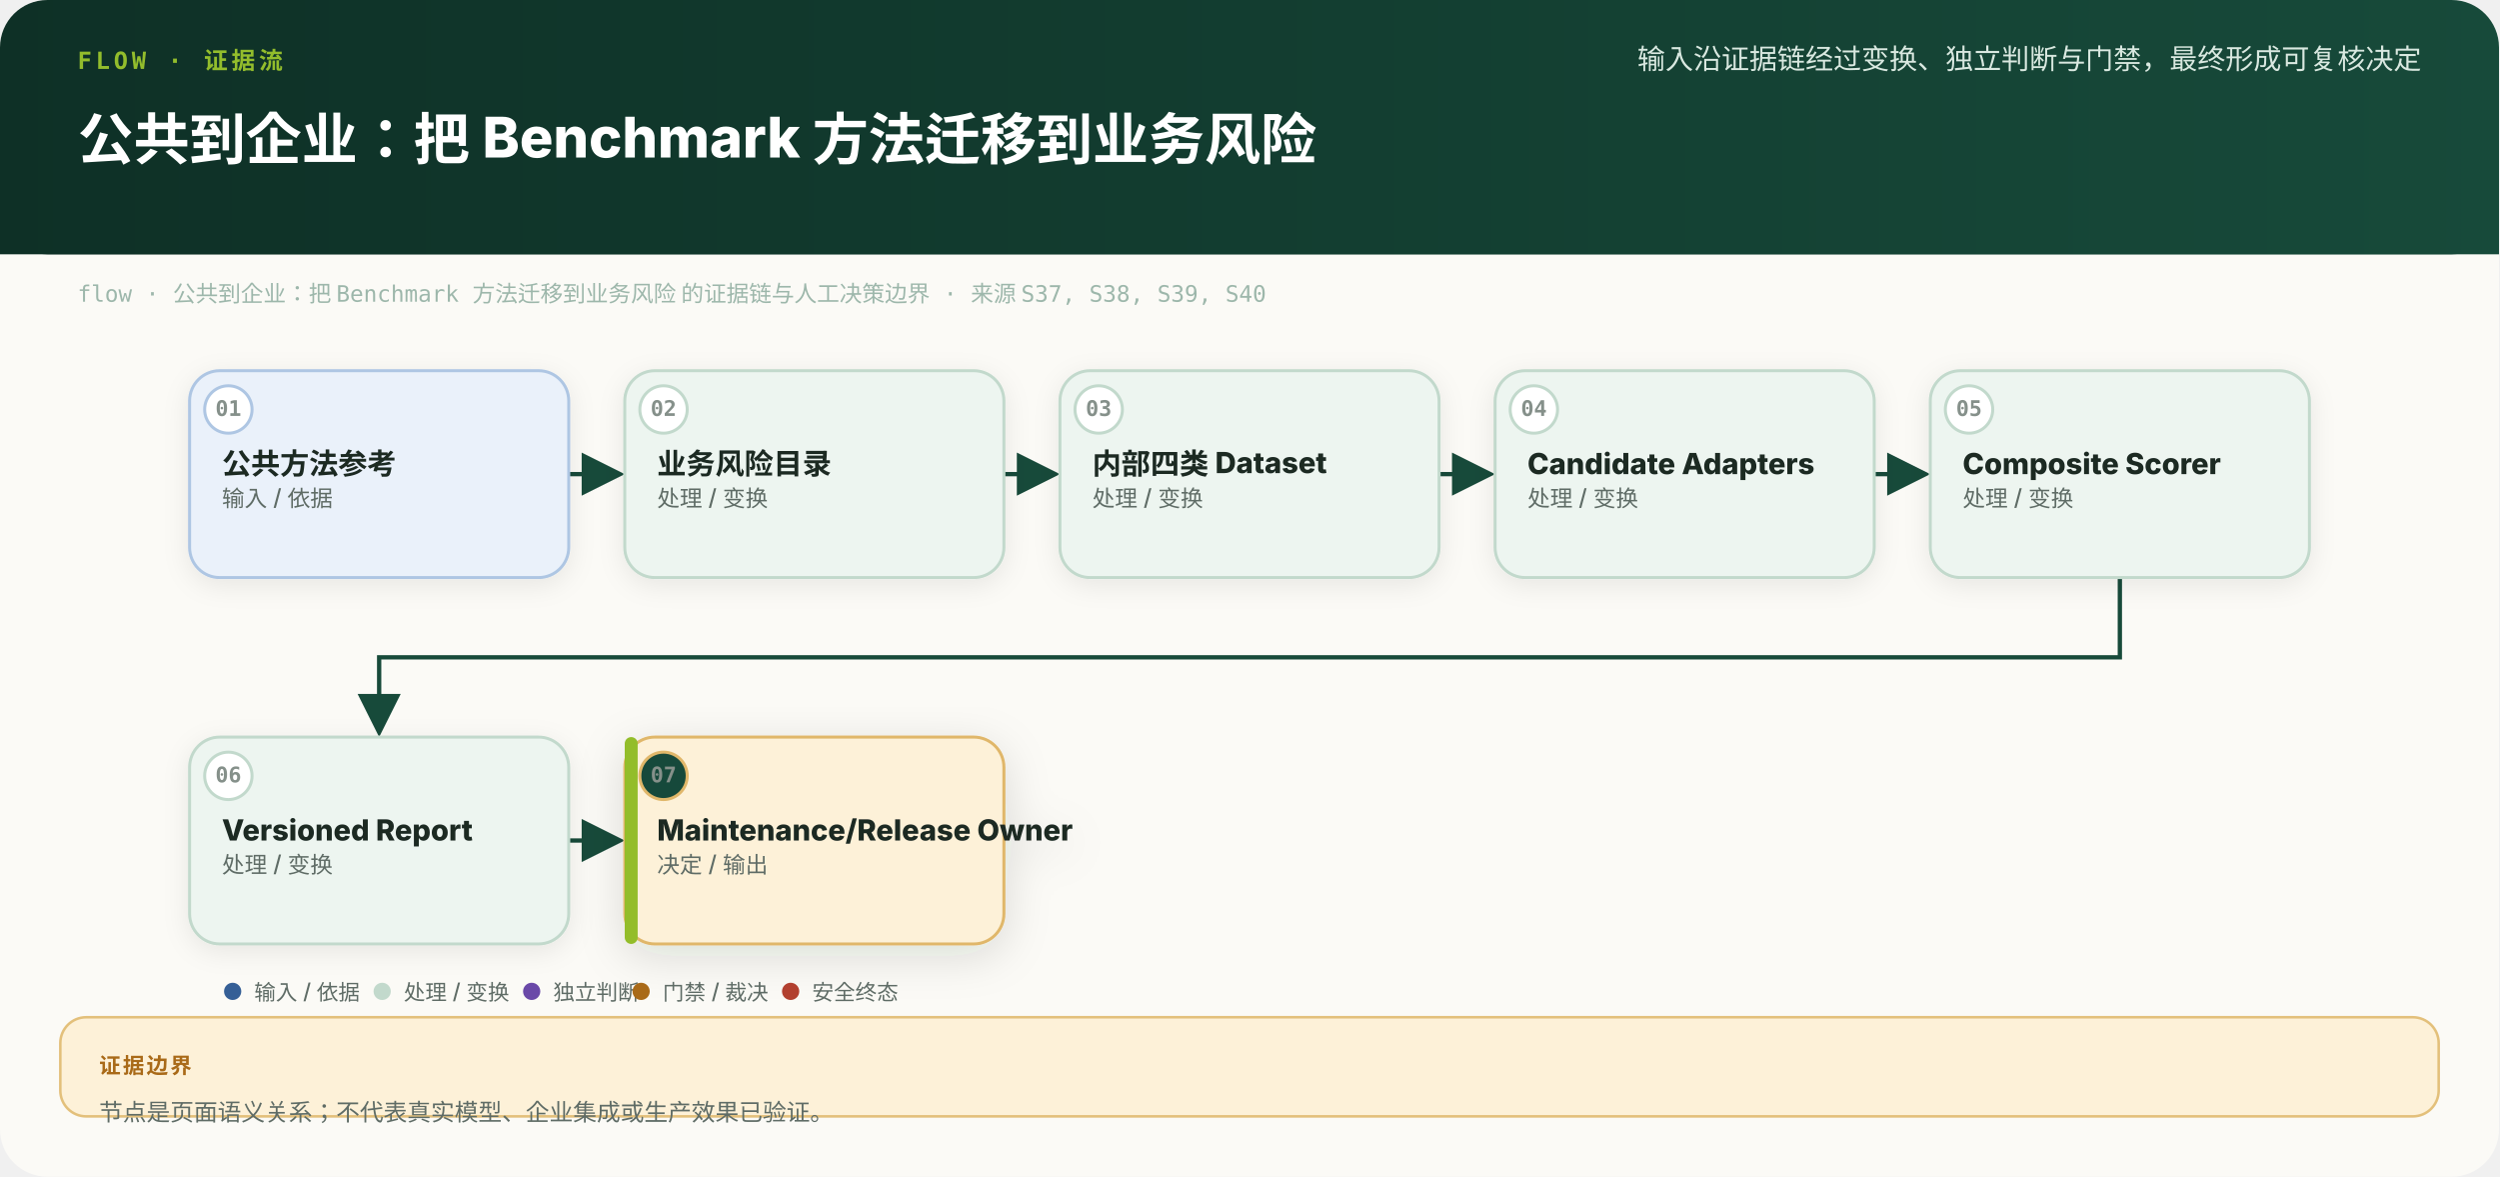
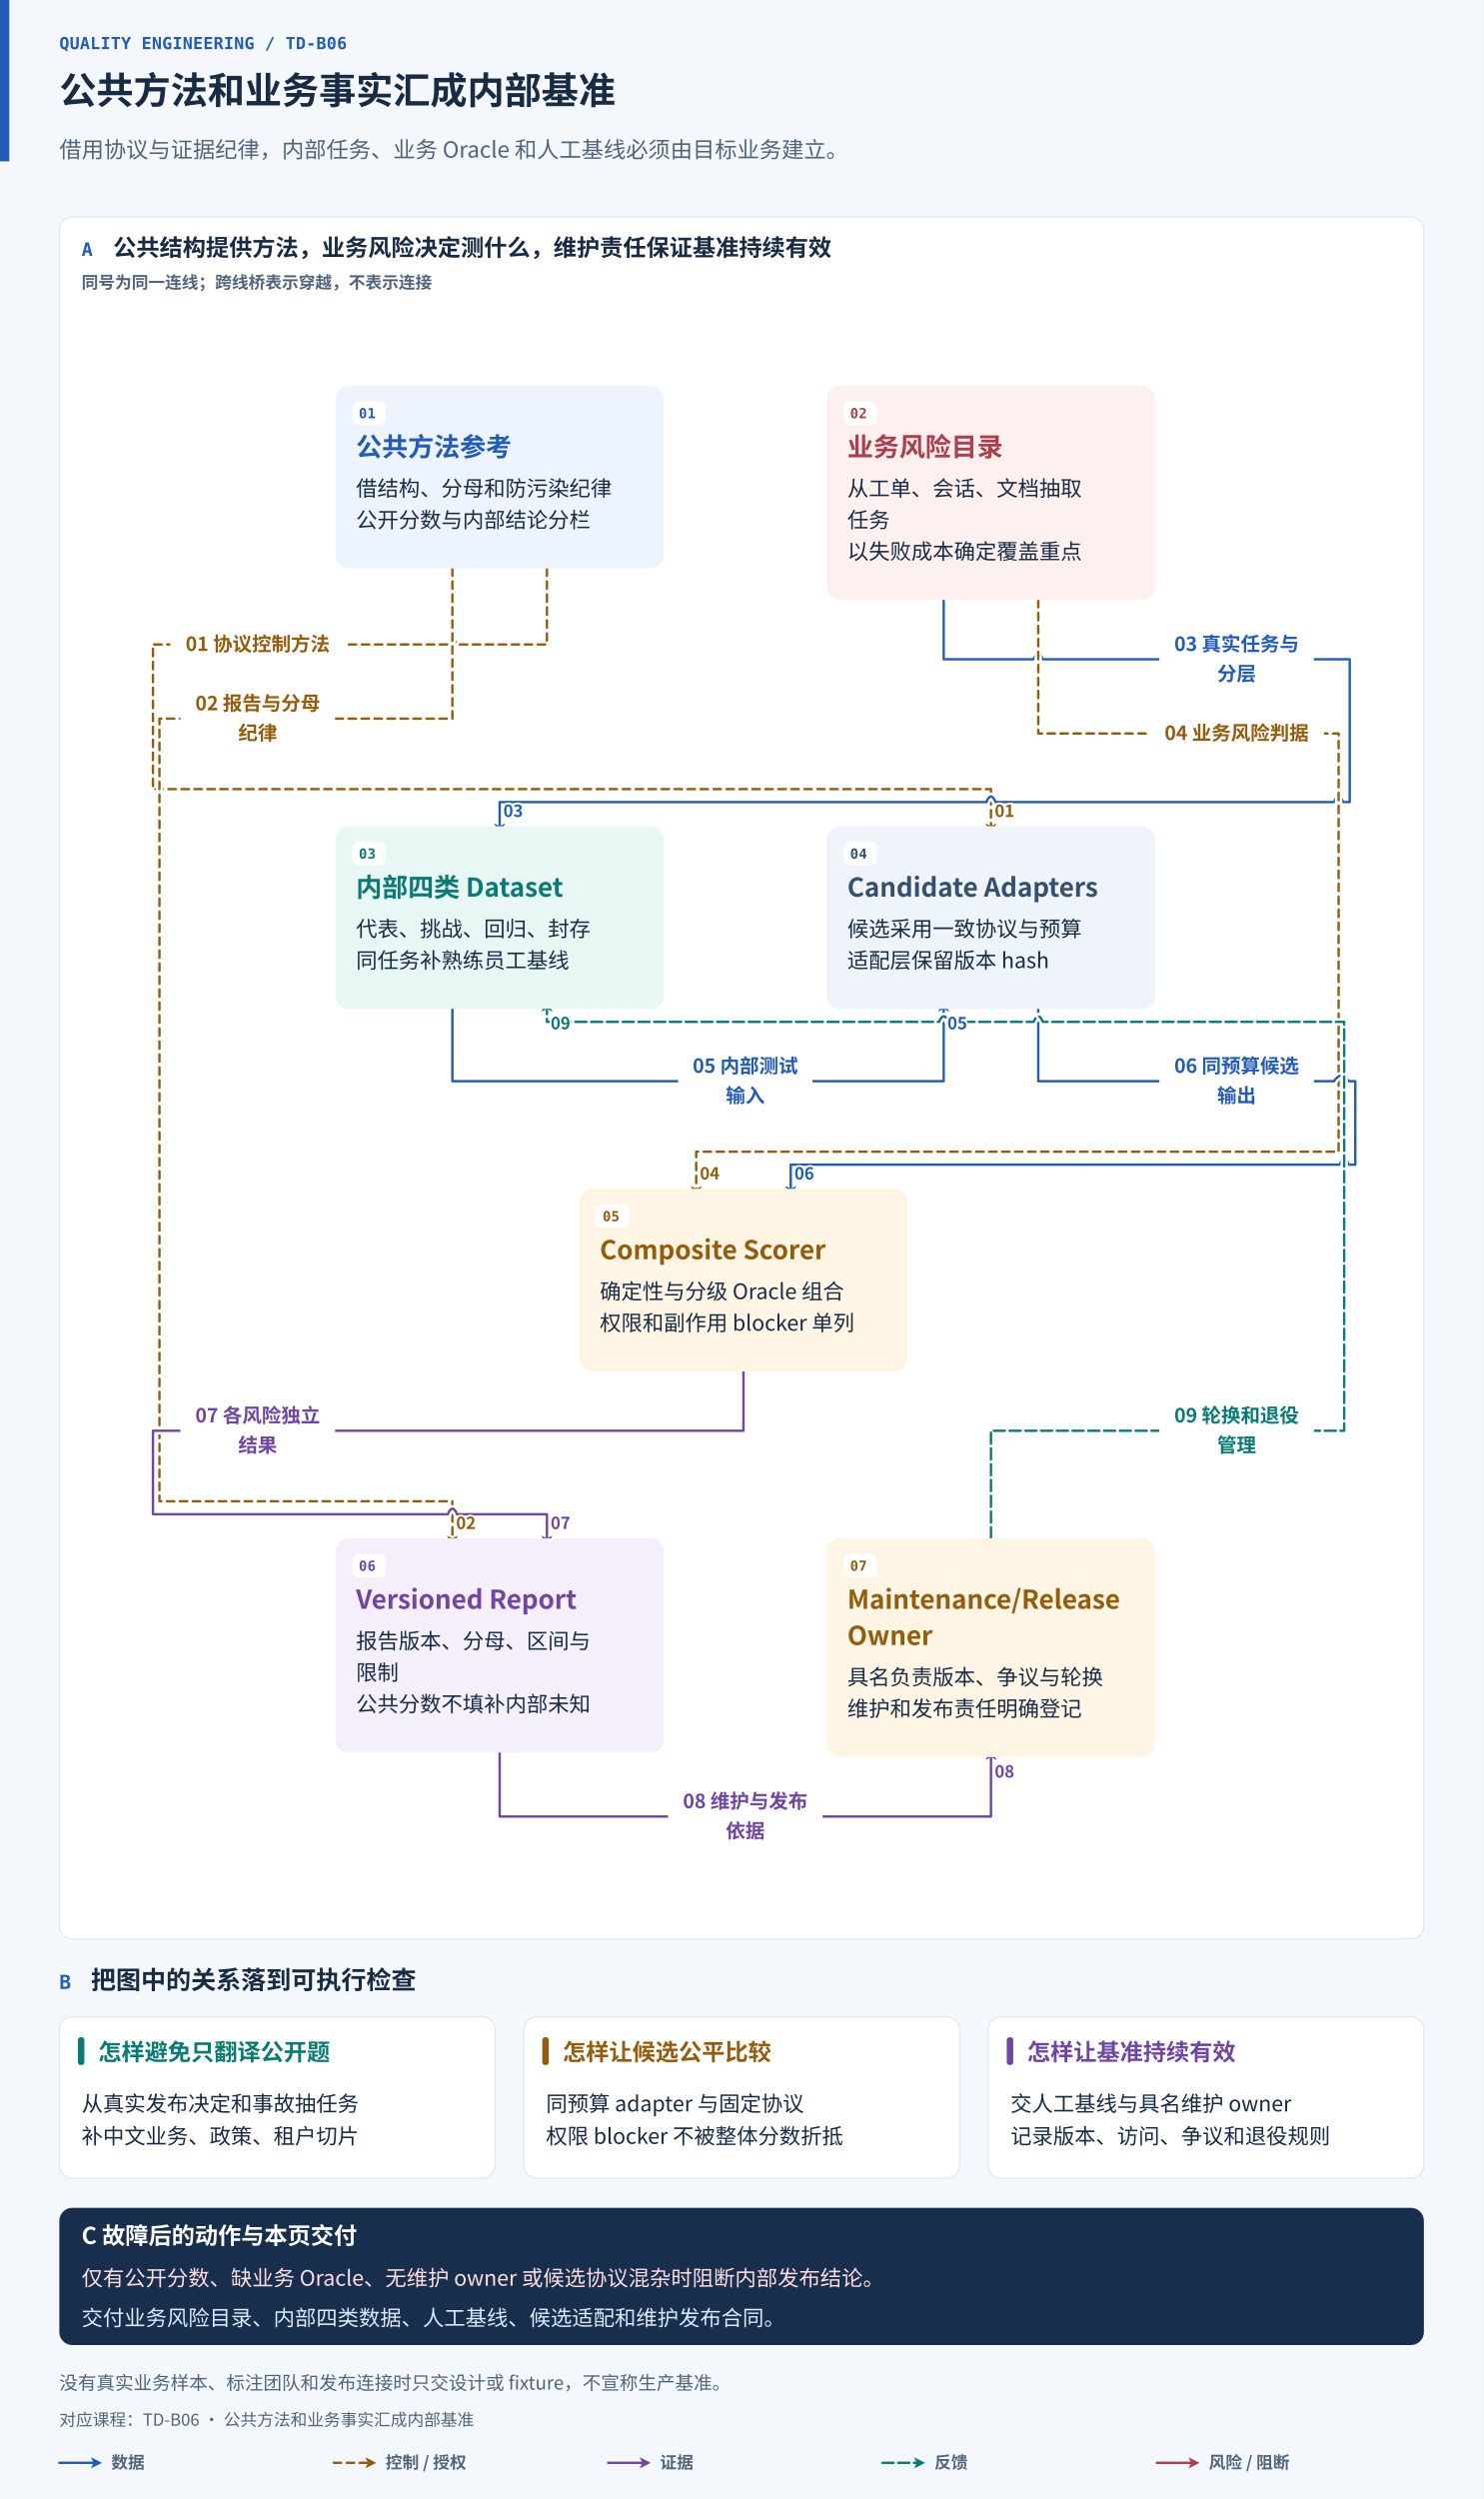
- <svg xmlns="http://www.w3.org/2000/svg" role="img" aria-labelledby="title desc" viewBox="0 0 1160 546" width="1160" height="546">
-   <linearGradient id="ds-header-grad" x1="0" y1="0" x2="1" y2="0">
-     <stop offset="0" stop-color="#0e3026" />
-     <stop offset="1" stop-color="#174a3a" />
-   </linearGradient>
+ <svg xmlns="http://www.w3.org/2000/svg" width="1600" height="2695" viewBox="0 0 1600 2695" role="img" aria-labelledby="title desc" data-redraw-version="2">
+   <style>text{font-family:'PingFang SC','Microsoft YaHei','Noto Sans CJK SC',system-ui,sans-serif}.mono{font-family:'SFMono-Regular',Consolas,monospace;letter-spacing:.25px}</style>
  <defs>
-     <filter id="ds-soft" x="-20%" y="-20%" width="140%" height="150%">
-       <feDropShadow dx="0" dy="3" stdDeviation="6" flood-color="#0e3026" flood-opacity="0.08" />
-     </filter>
-     <filter id="ds-strong" x="-20%" y="-20%" width="140%" height="150%">
-       <feDropShadow dx="0" dy="5" stdDeviation="10" flood-color="#0e3026" flood-opacity="0.13" />
-     </filter>
-     <marker id="ds-arw-forest" markerWidth="10" markerHeight="10" refX="8" refY="5" orient="auto">
-       <path d="M0 0 L10 5 L0 10 z" fill="#174a3a" />
+     <marker id="arr-data" markerUnits="userSpaceOnUse" markerWidth="12" markerHeight="12" refX="3" refY="6" orient="auto">
+       <path d="M0 0L12 6L0 12L3 6Z" fill="#215cbb" />
    </marker>
-     <marker id="ds-arw-amber" markerWidth="10" markerHeight="10" refX="8" refY="5" orient="auto">
-       <path d="M0 0 L10 5 L0 10 z" fill="#a96a18" />
+     <marker id="arr-control" markerUnits="userSpaceOnUse" markerWidth="12" markerHeight="12" refX="3" refY="6" orient="auto">
+       <path d="M0 0L12 6L0 12L3 6Z" fill="#945c0b" />
    </marker>
-     <marker id="ds-arw-red" markerWidth="10" markerHeight="10" refX="8" refY="5" orient="auto">
-       <path d="M0 0 L10 5 L0 10 z" fill="#b2402f" />
+     <marker id="arr-evidence" markerUnits="userSpaceOnUse" markerWidth="12" markerHeight="12" refX="3" refY="6" orient="auto">
+       <path d="M0 0L12 6L0 12L3 6Z" fill="#7045a4" />
    </marker>
-     <marker id="ds-arw-soft" markerWidth="10" markerHeight="10" refX="8" refY="5" orient="auto">
-       <path d="M0 0 L10 5 L0 10 z" fill="#85908a" />
+     <marker id="arr-feedback" markerUnits="userSpaceOnUse" markerWidth="12" markerHeight="12" refX="3" refY="6" orient="auto">
+       <path d="M0 0L12 6L0 12L3 6Z" fill="#087b76" />
+     </marker>
+     <marker id="arr-risk" markerUnits="userSpaceOnUse" markerWidth="12" markerHeight="12" refX="3" refY="6" orient="auto">
+       <path d="M0 0L12 6L0 12L3 6Z" fill="#ad3e4c" />
    </marker>
  </defs>
-   <style>
-     .ds-bg{fill:#fbfaf6}
-     .ds-header{fill:url(#ds-header-grad)}
-     .ds-eyebrow{font:700 11px ui-monospace,SFMono-Regular,Menlo,Consolas,monospace;letter-spacing:.16em;fill:#93bd2c}
-     .ds-title{font:800 26px -apple-system,BlinkMacSystemFont,"Segoe UI","PingFang SC","Hiragino Sans GB","Microsoft YaHei",sans-serif;fill:#ffffff}
-     .ds-subtitle{font:500 13px -apple-system,BlinkMacSystemFont,"Segoe UI","PingFang SC","Hiragino Sans GB","Microsoft YaHei",sans-serif;fill:#d9e8e0}
-     .ds-source{font:500 10.5px ui-monospace,SFMono-Regular,Menlo,Consolas,monospace;fill:#9db7ab}
-     .ds-section{font:800 11px ui-monospace,SFMono-Regular,Menlo,Consolas,monospace;letter-spacing:.12em;fill:#174a3a}
-     .ds-foot{font:500 11px -apple-system,BlinkMacSystemFont,"Segoe UI","PingFang SC","Hiragino Sans GB","Microsoft YaHei",sans-serif;fill:#5f6c66}
-     .ds-footbadge{font:800 10px ui-monospace,SFMono-Regular,Menlo,Consolas,monospace;letter-spacing:.1em;fill:#a96a18}
-     .ds-node rect{stroke-width:1.4}
-     .ds-node-title{font:800 13.5px -apple-system,BlinkMacSystemFont,"Segoe UI","PingFang SC","Hiragino Sans GB","Microsoft YaHei",sans-serif;fill:#1c2924}
-     .ds-node-detail{font:500 10.5px -apple-system,BlinkMacSystemFont,"Segoe UI","PingFang SC","Hiragino Sans GB","Microsoft YaHei",sans-serif;fill:#5f6c66}
-     .ds-node-index{font:800 10px ui-monospace,SFMono-Regular,Menlo,Consolas,monospace;fill:#85908a}
-     .ds-edge{fill:none;stroke:#174a3a;stroke-width:2}
-     .ds-edge-label{font:600 9.5px -apple-system,BlinkMacSystemFont,"Segoe UI","PingFang SC","Hiragino Sans GB","Microsoft YaHei",sans-serif;fill:#5f6c66;paint-order:stroke;stroke:#fbfaf6;stroke-width:4px}
-     .ds-legend{font:500 10px -apple-system,BlinkMacSystemFont,"Segoe UI","PingFang SC","Hiragino Sans GB","Microsoft YaHei",sans-serif;fill:#5f6c66}
- </style>
-   <rect class="ds-bg" width="1160" height="546" rx="22" />
-   <rect class="ds-header" x="0" y="0" width="1160" height="118" rx="22" />
-   <rect class="ds-header" x="0" y="96" width="1160" height="22" />
-   <text class="ds-eyebrow" x="36" y="32">FLOW · 证据流</text>
-   <text class="ds-subtitle" x="1124" y="32" text-anchor="end">输入沿证据链经过变换、独立判断与门禁，最终形成可复核决定</text>
-   <text class="ds-title" x="36" y="74">公共到企业：把 Benchmark 方法迁移到业务风险</text>
-   <text class="ds-source" x="36" y="140">flow · 公共到企业：把 Benchmark 方法迁移到业务风险 的证据链与人工决策边界 · 来源 S37, S38, S39, S40</text>
-   <path d="M 264 220 L 286 220" fill="none" stroke="#174a3a" stroke-width="2" marker-end="url(#ds-arw-forest)" />
-   <path d="M 466 220 L 488 220" fill="none" stroke="#174a3a" stroke-width="2" marker-end="url(#ds-arw-forest)" />
-   <path d="M 668 220 L 690 220" fill="none" stroke="#174a3a" stroke-width="2" marker-end="url(#ds-arw-forest)" />
-   <path d="M 870 220 L 892 220" fill="none" stroke="#174a3a" stroke-width="2" marker-end="url(#ds-arw-forest)" />
-   <path d="M 984 268 V 305 H 176 V 338" fill="none" stroke="#174a3a" stroke-width="2" marker-end="url(#ds-arw-forest)" />
-   <path d="M 264 390 L 286 390" fill="none" stroke="#174a3a" stroke-width="2" marker-end="url(#ds-arw-forest)" />
-   <g class="ds-node" filter="url(#ds-soft)">
-     <rect x="88" y="172" width="176" height="96" rx="14" fill="#eaf1fa" stroke="#aec6e3" />
-     <circle cx="106" cy="190" r="11" fill="#ffffff" stroke="#aec6e3" stroke-width="1.4" />
-     <text class="ds-node-index" x="106" y="193" text-anchor="middle">01</text>
-     <text class="ds-node-title" x="103" y="220">公共方法参考</text>
-     <text class="ds-node-detail" x="103" y="235">输入 / 依据</text>
+   <rect width="1600" height="2695" fill="#f4f7fb" />
+   <rect width="10" height="174" fill="#215cbb" />
+   <text x="64" y="53" font-size="18" fill="#215cbb" font-weight="750" class="mono">QUALITY ENGINEERING  /  TD-B06</text>
+   <text x="64" y="112" font-size="40" fill="#172b45" font-weight="750">公共方法和业务事实汇成内部基准</text>
+   <text x="64" y="170" font-size="24" fill="#50647c" font-weight="450">借用协议与证据纪律，内部任务、业务 Oracle 和人工基线必须由目标业务建立。</text>
+   <g id="system-graph" data-region="64,234,1472,1857">
+     <rect x="64" y="234" width="1472" height="1857" rx="14" fill="#fff" stroke="#d9e2ed" />
+     <text x="88" y="276" font-size="20" fill="#215cbb" font-weight="800" class="mono">A</text>
+     <text x="122" y="276" font-size="25" fill="#172b45" font-weight="700">公共结构提供方法，业务风险决定测什么，维护责任保证基准持续有效</text>
+     <text x="88" y="311" font-size="18" fill="#50647c" font-weight="550">同号为同一连线；跨线桥表示穿越，不表示连接</text>
+     <g transform="translate(88 340)" data-graph-scale="1" data-routing="outer-rails">
+       <path d="M502 273 L502 355 L405 355 Q400 343 395 355 L77 355 L77 511 L981 511 L981 551" fill="none" stroke="#fff" stroke-width="8" stroke-linejoin="round" />
+       <path class="edge edge-control" d="M502 273 L502 355 L405 355 Q400 343 395 355 L77 355 L77 511 L981 511 L981 551" fill="none" stroke="#945c0b" stroke-width="2.6" stroke-linecap="round" stroke-linejoin="round" stroke-dasharray="8 6" marker-end="url(#arr-control)" data-edge-id="e0" data-from="method" data-to="adapter" />
+       <path d="M400 273 L400 435 L84 435 L84 1279 L400 1279 L400 1319" fill="none" stroke="#fff" stroke-width="8" stroke-linejoin="round" />
+       <path class="edge edge-control" d="M400 273 L400 435 L84 435 L84 1279 L400 1279 L400 1319" fill="none" stroke="#945c0b" stroke-width="2.6" stroke-linecap="round" stroke-linejoin="round" stroke-dasharray="8 6" marker-end="url(#arr-control)" data-edge-id="e1" data-from="method" data-to="report" />
+       <path d="M930 307 L930 371 L1027 371 Q1032 359 1037 371 L1368 371 L1368 525 L1361 525 Q1356 513 1351 525 L986 525 Q981 513 976 525 L451 525 L451 551" fill="none" stroke="#fff" stroke-width="8" stroke-linejoin="round" />
+       <path class="edge edge-data" d="M930 307 L930 371 L1027 371 Q1032 359 1037 371 L1368 371 L1368 525 L1361 525 Q1356 513 1351 525 L986 525 Q981 513 976 525 L451 525 L451 551" fill="none" stroke="#215cbb" stroke-width="2.6" stroke-linecap="round" stroke-linejoin="round" marker-end="url(#arr-data)" data-edge-id="e2" data-from="risk" data-to="datasets" />
+       <path d="M1032 307 L1032 451 L1356 451 L1356 902 L663 902 L663 942" fill="none" stroke="#fff" stroke-width="8" stroke-linejoin="round" />
+       <path class="edge edge-control" d="M1032 307 L1032 451 L1356 451 L1356 902 L663 902 L663 942" fill="none" stroke="#945c0b" stroke-width="2.6" stroke-linecap="round" stroke-linejoin="round" stroke-dasharray="8 6" marker-end="url(#arr-control)" data-edge-id="e3" data-from="risk" data-to="scorer" />
+       <path d="M400 748 L400 826 L930 826 L930 748" fill="none" stroke="#fff" stroke-width="8" stroke-linejoin="round" />
+       <path class="edge edge-data" d="M400 748 L400 826 L930 826 L930 748" fill="none" stroke="#215cbb" stroke-width="2.6" stroke-linecap="round" stroke-linejoin="round" marker-end="url(#arr-data)" data-edge-id="e4" data-from="datasets" data-to="adapter" />
+       <path d="M1032 748 L1032 826 L1351 826 Q1359 814 1367 826 L1374 826 L1374 916 L1367 916 Q1362 904 1357 916 L765 916 L765 942" fill="none" stroke="#fff" stroke-width="8" stroke-linejoin="round" />
+       <path class="edge edge-data" d="M1032 748 L1032 826 L1351 826 Q1359 814 1367 826 L1374 826 L1374 916 L1367 916 Q1362 904 1357 916 L765 916 L765 942" fill="none" stroke="#215cbb" stroke-width="2.6" stroke-linecap="round" stroke-linejoin="round" marker-end="url(#arr-data)" data-edge-id="e5" data-from="adapter" data-to="scorer" />
+       <path d="M714 1139 L714 1203 L77 1203 L77 1293 L395 1293 Q400 1281 405 1293 L502 1293 L502 1319" fill="none" stroke="#fff" stroke-width="8" stroke-linejoin="round" />
+       <path class="edge edge-evidence" d="M714 1139 L714 1203 L77 1203 L77 1293 L395 1293 Q400 1281 405 1293 L502 1293 L502 1319" fill="none" stroke="#7045a4" stroke-width="2.6" stroke-linecap="round" stroke-linejoin="round" marker-end="url(#arr-evidence)" data-edge-id="e6" data-from="scorer" data-to="report" />
+       <path d="M451 1550 L451 1619 L981 1619 L981 1555" fill="none" stroke="#fff" stroke-width="8" stroke-linejoin="round" />
+       <path class="edge edge-evidence" d="M451 1550 L451 1619 L981 1619 L981 1555" fill="none" stroke="#7045a4" stroke-width="2.6" stroke-linecap="round" stroke-linejoin="round" marker-end="url(#arr-evidence)" data-edge-id="e7" data-from="report" data-to="owner" />
+       <path d="M981 1319 L981 1203 L1362 1203 L1362 762 L1037 762 Q1032 750 1027 762 L935 762 Q930 750 925 762 L502 762 L502 748" fill="none" stroke="#fff" stroke-width="8" stroke-linejoin="round" />
+       <path class="edge edge-feedback" d="M981 1319 L981 1203 L1362 1203 L1362 762 L1037 762 Q1032 750 1027 762 L935 762 Q930 750 925 762 L502 762 L502 748" fill="none" stroke="#087b76" stroke-width="2.6" stroke-linecap="round" stroke-linejoin="round" stroke-dasharray="12 5" marker-end="url(#arr-feedback)" data-edge-id="e8" data-from="owner" data-to="datasets" />
+       <g id="node-method" class="node node-input" data-region="274,76,354,197">
+         <rect x="274" y="76" width="354" height="197" rx="14" fill="#edf3ff" stroke="none" />
+         <rect x="292" y="93" width="36" height="25" rx="7" fill="#fff" stroke="none" />
+         <text x="299" y="111" font-size="15" fill="#215cbb" font-weight="750" class="mono">01</text>
+         <text x="296" y="152" font-size="28" fill="#215cbb" font-weight="700">公共方法参考</text>
+         <text x="296" y="195" font-size="23" fill="#172b45" font-weight="450">借结构、分母和防污染纪律</text>
+         <text x="296" y="229" font-size="23" fill="#172b45" font-weight="450">公开分数与内部结论分栏</text>
+       </g>
+       <g id="node-risk" class="node node-risk" data-region="804,76,354,231">
+         <rect x="804" y="76" width="354" height="231" rx="14" fill="#fff0f0" stroke="none" />
+         <rect x="822" y="93" width="36" height="25" rx="7" fill="#fff" stroke="none" />
+         <text x="829" y="111" font-size="15" fill="#ad3e4c" font-weight="750" class="mono">02</text>
+         <text x="826" y="152" font-size="28" fill="#ad3e4c" font-weight="700">业务风险目录</text>
+         <text x="826" y="195" font-size="23" fill="#172b45" font-weight="450">从工单、会话、文档抽取</text>
+         <text x="826" y="229" font-size="23" fill="#172b45" font-weight="450">任务</text>
+         <text x="826" y="263" font-size="23" fill="#172b45" font-weight="450">以失败成本确定覆盖重点</text>
+       </g>
+       <g id="node-datasets" class="node node-data" data-region="274,551,354,197">
+         <rect x="274" y="551" width="354" height="197" rx="14" fill="#e9f7f4" stroke="none" />
+         <rect x="292" y="568" width="36" height="25" rx="7" fill="#fff" stroke="none" />
+         <text x="299" y="586" font-size="15" fill="#087b76" font-weight="750" class="mono">03</text>
+         <text x="296" y="627" font-size="28" fill="#087b76" font-weight="700">内部四类 Dataset</text>
+         <text x="296" y="670" font-size="23" fill="#172b45" font-weight="450">代表、挑战、回归、封存</text>
+         <text x="296" y="704" font-size="23" fill="#172b45" font-weight="450">同任务补熟练员工基线</text>
+       </g>
+       <g id="node-adapter" class="node node-process" data-region="804,551,354,197">
+         <rect x="804" y="551" width="354" height="197" rx="14" fill="#eff4fa" stroke="none" />
+         <rect x="822" y="568" width="36" height="25" rx="7" fill="#fff" stroke="none" />
+         <text x="829" y="586" font-size="15" fill="#344f70" font-weight="750" class="mono">04</text>
+         <text x="826" y="627" font-size="28" fill="#344f70" font-weight="700">Candidate Adapters</text>
+         <text x="826" y="670" font-size="23" fill="#172b45" font-weight="450">候选采用一致协议与预算</text>
+         <text x="826" y="704" font-size="23" fill="#172b45" font-weight="450">适配层保留版本 hash</text>
+       </g>
+       <g id="node-scorer" class="node node-control" data-region="537,942,354,197">
+         <rect x="537" y="942" width="354" height="197" rx="14" fill="#fff5e5" stroke="none" />
+         <rect x="555" y="959" width="36" height="25" rx="7" fill="#fff" stroke="none" />
+         <text x="562" y="977" font-size="15" fill="#945c0b" font-weight="750" class="mono">05</text>
+         <text x="559" y="1018" font-size="28" fill="#945c0b" font-weight="700">Composite Scorer</text>
+         <text x="559" y="1061" font-size="23" fill="#172b45" font-weight="450">确定性与分级 Oracle 组合</text>
+         <text x="559" y="1095" font-size="23" fill="#172b45" font-weight="450">权限和副作用 blocker 单列</text>
+       </g>
+       <g id="node-report" class="node node-evidence" data-region="274,1319,354,231">
+         <rect x="274" y="1319" width="354" height="231" rx="14" fill="#f4effb" stroke="none" />
+         <rect x="292" y="1336" width="36" height="25" rx="7" fill="#fff" stroke="none" />
+         <text x="299" y="1354" font-size="15" fill="#7045a4" font-weight="750" class="mono">06</text>
+         <text x="296" y="1395" font-size="28" fill="#7045a4" font-weight="700">Versioned Report</text>
+         <text x="296" y="1438" font-size="23" fill="#172b45" font-weight="450">报告版本、分母、区间与</text>
+         <text x="296" y="1472" font-size="23" fill="#172b45" font-weight="450">限制</text>
+         <text x="296" y="1506" font-size="23" fill="#172b45" font-weight="450">公共分数不填补内部未知</text>
+       </g>
+       <g id="node-owner" class="node node-control" data-region="804,1319,354,236">
+         <rect x="804" y="1319" width="354" height="236" rx="14" fill="#fff5e5" stroke="none" />
+         <rect x="822" y="1336" width="36" height="25" rx="7" fill="#fff" stroke="none" />
+         <text x="829" y="1354" font-size="15" fill="#945c0b" font-weight="750" class="mono">07</text>
+         <text x="826" y="1395" font-size="28" fill="#945c0b" font-weight="700">Maintenance/Release</text>
+         <text x="826" y="1434" font-size="28" fill="#945c0b" font-weight="700">Owner</text>
+         <text x="826" y="1477" font-size="23" fill="#172b45" font-weight="450">具名负责版本、争议与轮换</text>
+         <text x="826" y="1511" font-size="23" fill="#172b45" font-weight="450">维护和发布责任明确登记</text>
+       </g>
+       <rect x="95.69" y="333" width="188.62" height="44" rx="6" fill="#fff" stroke="none" />
+       <text x="190" y="362" font-size="21" fill="#945c0b" font-weight="600" text-anchor="middle" class="edge-label" data-edge-id="e0">01  协议控制方法</text>
+       <text x="985" y="541" font-size="18" fill="#945c0b" font-weight="750" class="edge-end-label" data-edge-id="e0" stroke="#fff" stroke-width="4" paint-order="stroke">01</text>
+       <rect x="106.61" y="397" width="166.78" height="76" rx="6" fill="#fff" stroke="none" />
+       <text x="190" y="426" font-size="21" fill="#945c0b" font-weight="600" text-anchor="middle" class="edge-label" data-edge-id="e1">02  报告与分母</text>
+       <text x="190" y="458" font-size="21" fill="#945c0b" font-weight="600" text-anchor="middle" class="edge-label" data-edge-id="e1">纪律</text>
+       <text x="404" y="1309" font-size="18" fill="#945c0b" font-weight="750" class="edge-end-label" data-edge-id="e1" stroke="#fff" stroke-width="4" paint-order="stroke">02</text>
+       <rect x="1162.61" y="333" width="166.78" height="76" rx="6" fill="#fff" stroke="none" />
+       <text x="1246" y="362" font-size="21" fill="#215cbb" font-weight="600" text-anchor="middle" class="edge-label" data-edge-id="e2">03  真实任务与</text>
+       <text x="1246" y="394" font-size="21" fill="#215cbb" font-weight="600" text-anchor="middle" class="edge-label" data-edge-id="e2">分层</text>
+       <text x="455" y="541" font-size="18" fill="#215cbb" font-weight="750" class="edge-end-label" data-edge-id="e2" stroke="#fff" stroke-width="4" paint-order="stroke">03</text>
+       <rect x="1151.69" y="429" width="188.62" height="44" rx="6" fill="#fff" stroke="none" />
+       <text x="1246" y="458" font-size="21" fill="#945c0b" font-weight="600" text-anchor="middle" class="edge-label" data-edge-id="e3">04  业务风险判据</text>
+       <text x="667" y="932" font-size="18" fill="#945c0b" font-weight="750" class="edge-end-label" data-edge-id="e3" stroke="#fff" stroke-width="4" paint-order="stroke">04</text>
+       <rect x="643.53" y="788" width="144.94" height="76" rx="6" fill="#fff" stroke="none" />
+       <text x="716" y="817" font-size="21" fill="#215cbb" font-weight="600" text-anchor="middle" class="edge-label" data-edge-id="e4">05  内部测试</text>
+       <text x="716" y="849" font-size="21" fill="#215cbb" font-weight="600" text-anchor="middle" class="edge-label" data-edge-id="e4">输入</text>
+       <text x="934" y="770" font-size="18" fill="#215cbb" font-weight="750" class="edge-end-label" data-edge-id="e4" stroke="#fff" stroke-width="4" paint-order="stroke">05</text>
+       <rect x="1162.61" y="788" width="166.78" height="76" rx="6" fill="#fff" stroke="none" />
+       <text x="1246" y="817" font-size="21" fill="#215cbb" font-weight="600" text-anchor="middle" class="edge-label" data-edge-id="e5">06  同预算候选</text>
+       <text x="1246" y="849" font-size="21" fill="#215cbb" font-weight="600" text-anchor="middle" class="edge-label" data-edge-id="e5">输出</text>
+       <text x="769" y="932" font-size="18" fill="#215cbb" font-weight="750" class="edge-end-label" data-edge-id="e5" stroke="#fff" stroke-width="4" paint-order="stroke">06</text>
+       <rect x="106.61" y="1165" width="166.78" height="76" rx="6" fill="#fff" stroke="none" />
+       <text x="190" y="1194" font-size="21" fill="#7045a4" font-weight="600" text-anchor="middle" class="edge-label" data-edge-id="e6">07  各风险独立</text>
+       <text x="190" y="1226" font-size="21" fill="#7045a4" font-weight="600" text-anchor="middle" class="edge-label" data-edge-id="e6">结果</text>
+       <text x="506" y="1309" font-size="18" fill="#7045a4" font-weight="750" class="edge-end-label" data-edge-id="e6" stroke="#fff" stroke-width="4" paint-order="stroke">07</text>
+       <rect x="632.61" y="1581" width="166.78" height="76" rx="6" fill="#fff" stroke="none" />
+       <text x="716" y="1610" font-size="21" fill="#7045a4" font-weight="600" text-anchor="middle" class="edge-label" data-edge-id="e7">08  维护与发布</text>
+       <text x="716" y="1642" font-size="21" fill="#7045a4" font-weight="600" text-anchor="middle" class="edge-label" data-edge-id="e7">依据</text>
+       <text x="985" y="1577" font-size="18" fill="#7045a4" font-weight="750" class="edge-end-label" data-edge-id="e7" stroke="#fff" stroke-width="4" paint-order="stroke">08</text>
+       <rect x="1162.61" y="1165" width="166.78" height="76" rx="6" fill="#fff" stroke="none" />
+       <text x="1246" y="1194" font-size="21" fill="#087b76" font-weight="600" text-anchor="middle" class="edge-label" data-edge-id="e8">09  轮换和退役</text>
+       <text x="1246" y="1226" font-size="21" fill="#087b76" font-weight="600" text-anchor="middle" class="edge-label" data-edge-id="e8">管理</text>
+       <text x="506" y="770" font-size="18" fill="#087b76" font-weight="750" class="edge-end-label" data-edge-id="e8" stroke="#fff" stroke-width="4" paint-order="stroke">09</text>
+     </g>
  </g>
-   <g class="ds-node" filter="url(#ds-soft)">
-     <rect x="290" y="172" width="176" height="96" rx="14" fill="#edf5f0" stroke="#c2d9cc" />
-     <circle cx="308" cy="190" r="11" fill="#ffffff" stroke="#c2d9cc" stroke-width="1.4" />
-     <text class="ds-node-index" x="308" y="193" text-anchor="middle">02</text>
-     <text class="ds-node-title" x="305" y="220">业务风险目录</text>
-     <text class="ds-node-detail" x="305" y="235">处理 / 变换</text>
+   <text x="64" y="2145" font-size="21" fill="#215cbb" font-weight="800" class="mono">B</text>
+   <text x="98" y="2145" font-size="27" fill="#172b45" font-weight="700">把图中的关系落到可执行检查</text>
+   <g id="detail-0" data-region="64,2175,470,174">
+     <rect x="64" y="2175" width="470" height="174" rx="14" fill="#fff" stroke="#d9e2ed" />
+     <rect x="84" y="2197" width="7" height="30" rx="3" fill="#087b76" stroke="none" />
+     <text x="106" y="2222" font-size="25" fill="#087b76" font-weight="700">怎样避免只翻译公开题</text>
+     <text x="88" y="2277" font-size="23" fill="#172b45" font-weight="450">从真实发布决定和事故抽任务</text>
+     <text x="88" y="2312" font-size="23" fill="#172b45" font-weight="450">补中文业务、政策、租户切片</text>
  </g>
-   <g class="ds-node" filter="url(#ds-soft)">
-     <rect x="492" y="172" width="176" height="96" rx="14" fill="#edf5f0" stroke="#c2d9cc" />
-     <circle cx="510" cy="190" r="11" fill="#ffffff" stroke="#c2d9cc" stroke-width="1.4" />
-     <text class="ds-node-index" x="510" y="193" text-anchor="middle">03</text>
-     <text class="ds-node-title" x="507" y="220">内部四类 Dataset</text>
-     <text class="ds-node-detail" x="507" y="235">处理 / 变换</text>
+   <g id="detail-1" data-region="565,2175,470,174">
+     <rect x="565" y="2175" width="470" height="174" rx="14" fill="#fff" stroke="#d9e2ed" />
+     <rect x="585" y="2197" width="7" height="30" rx="3" fill="#945c0b" stroke="none" />
+     <text x="607" y="2222" font-size="25" fill="#945c0b" font-weight="700">怎样让候选公平比较</text>
+     <text x="589" y="2277" font-size="23" fill="#172b45" font-weight="450">同预算 adapter 与固定协议</text>
+     <text x="589" y="2312" font-size="23" fill="#172b45" font-weight="450">权限 blocker 不被整体分数折抵</text>
  </g>
-   <g class="ds-node" filter="url(#ds-soft)">
-     <rect x="694" y="172" width="176" height="96" rx="14" fill="#edf5f0" stroke="#c2d9cc" />
-     <circle cx="712" cy="190" r="11" fill="#ffffff" stroke="#c2d9cc" stroke-width="1.4" />
-     <text class="ds-node-index" x="712" y="193" text-anchor="middle">04</text>
-     <text class="ds-node-title" x="709" y="220">Candidate Adapters</text>
-     <text class="ds-node-detail" x="709" y="235">处理 / 变换</text>
+   <g id="detail-2" data-region="1066,2175,470,174">
+     <rect x="1066" y="2175" width="470" height="174" rx="14" fill="#fff" stroke="#d9e2ed" />
+     <rect x="1086" y="2197" width="7" height="30" rx="3" fill="#7045a4" stroke="none" />
+     <text x="1108" y="2222" font-size="25" fill="#7045a4" font-weight="700">怎样让基准持续有效</text>
+     <text x="1090" y="2277" font-size="23" fill="#172b45" font-weight="450">交人工基线与具名维护 owner</text>
+     <text x="1090" y="2312" font-size="23" fill="#172b45" font-weight="450">记录版本、访问、争议和退役规则</text>
  </g>
-   <g class="ds-node" filter="url(#ds-soft)">
-     <rect x="896" y="172" width="176" height="96" rx="14" fill="#edf5f0" stroke="#c2d9cc" />
-     <circle cx="914" cy="190" r="11" fill="#ffffff" stroke="#c2d9cc" stroke-width="1.4" />
-     <text class="ds-node-index" x="914" y="193" text-anchor="middle">05</text>
-     <text class="ds-node-title" x="911" y="220">Composite Scorer</text>
-     <text class="ds-node-detail" x="911" y="235">处理 / 变换</text>
+   <g id="failure-and-output" data-region="64,2381,1472,148">
+     <rect x="64" y="2381" width="1472" height="148" rx="14" fill="#172e4c" stroke="none" />
+     <text x="88" y="2420" font-size="25" fill="#fff" font-weight="700">C  故障后的动作与本页交付</text>
+     <text x="88" y="2465" font-size="23" fill="#ffdce2" font-weight="450">仅有公开分数、缺业务 Oracle、无维护 owner 或候选协议混杂时阻断内部发布结论。</text>
+     <text x="88" y="2508" font-size="23" fill="#dce9fa" font-weight="450">交付业务风险目录、内部四类数据、人工基线、候选适配和维护发布合同。</text>
  </g>
-   <g class="ds-node" filter="url(#ds-soft)">
-     <rect x="88" y="342" width="176" height="96" rx="14" fill="#edf5f0" stroke="#c2d9cc" />
-     <circle cx="106" cy="360" r="11" fill="#ffffff" stroke="#c2d9cc" stroke-width="1.4" />
-     <text class="ds-node-index" x="106" y="363" text-anchor="middle">06</text>
-     <text class="ds-node-title" x="103" y="390">Versioned Report</text>
-     <text class="ds-node-detail" x="103" y="405">处理 / 变换</text>
-   </g>
-   <g class="ds-node" filter="url(#ds-strong)">
-     <rect x="290" y="342" width="176" height="96" rx="14" fill="#fdf1d8" stroke="#e0b76a" stroke-width="2" />
-     <rect x="290" y="342" width="6" height="96" rx="3" fill="#93bd2c" />
-     <circle cx="308" cy="360" r="11" fill="#174a3a" stroke="#e0b76a" stroke-width="1.4" />
-     <text class="ds-node-index" x="308" y="363" text-anchor="middle" fill="#ffffff">07</text>
-     <text class="ds-node-title" x="305" y="390">Maintenance/Release Owner</text>
-     <text class="ds-node-detail" x="305" y="405">决定 / 输出</text>
-   </g>
-   <circle cx="108" cy="460" r="4" fill="#355f96" />
-   <text class="ds-legend" x="118" y="464">输入 / 依据</text>
-   <circle cx="177.4" cy="460" r="4" fill="#c2d9cc" />
-   <text class="ds-legend" x="187.4" y="464">处理 / 变换</text>
-   <circle cx="246.8" cy="460" r="4" fill="#6a49a8" />
-   <text class="ds-legend" x="256.8" y="464">独立判断</text>
-   <circle cx="297.6" cy="460" r="4" fill="#a96a18" />
-   <text class="ds-legend" x="307.6" y="464">门禁 / 裁决</text>
-   <circle cx="367" cy="460" r="4" fill="#b2402f" />
-   <text class="ds-legend" x="377" y="464">安全终态</text>
-   <rect x="28" y="472" width="1104" height="46" rx="12" fill="#fdf1d8" stroke="#e3c07b" stroke-width="1.2" />
-   <text class="ds-footbadge" x="46" y="498">证据边界</text>
-   <text class="ds-foot" x="46" y="520">节点是页面语义关系；不代表真实模型、企业集成或生产效果已验证。</text>
+   <text x="64" y="2577" font-size="20" fill="#50647c" font-weight="450">没有真实业务样本、标注团队和发布连接时只交设计或 fixture，不宣称生产基准。</text>
+   <text x="64" y="2616" font-size="18" fill="#50647c" font-weight="450">对应课程：TD-B06 · 公共方法和业务事实汇成内部基准</text>
+   <path class="edge edge-data" d="M64 2656 L101 2656" fill="none" stroke="#215cbb" stroke-width="2.6" stroke-linecap="round" stroke-linejoin="round" marker-end="url(#arr-data)" />
+   <text x="120" y="2662" font-size="18" fill="#50647c" font-weight="550">数据</text>
+   <path class="edge edge-control" d="M360 2656 L397 2656" fill="none" stroke="#945c0b" stroke-width="2.6" stroke-linecap="round" stroke-linejoin="round" stroke-dasharray="8 6" marker-end="url(#arr-control)" />
+   <text x="416" y="2662" font-size="18" fill="#50647c" font-weight="550">控制 / 授权</text>
+   <path class="edge edge-evidence" d="M656 2656 L693 2656" fill="none" stroke="#7045a4" stroke-width="2.6" stroke-linecap="round" stroke-linejoin="round" marker-end="url(#arr-evidence)" />
+   <text x="712" y="2662" font-size="18" fill="#50647c" font-weight="550">证据</text>
+   <path class="edge edge-feedback" d="M952 2656 L989 2656" fill="none" stroke="#087b76" stroke-width="2.6" stroke-linecap="round" stroke-linejoin="round" stroke-dasharray="12 5" marker-end="url(#arr-feedback)" />
+   <text x="1008" y="2662" font-size="18" fill="#50647c" font-weight="550">反馈</text>
+   <path class="edge edge-risk" d="M1248 2656 L1285 2656" fill="none" stroke="#ad3e4c" stroke-width="2.6" stroke-linecap="round" stroke-linejoin="round" marker-end="url(#arr-risk)" />
+   <text x="1304" y="2662" font-size="18" fill="#50647c" font-weight="550">风险 / 阻断</text>
</svg>
